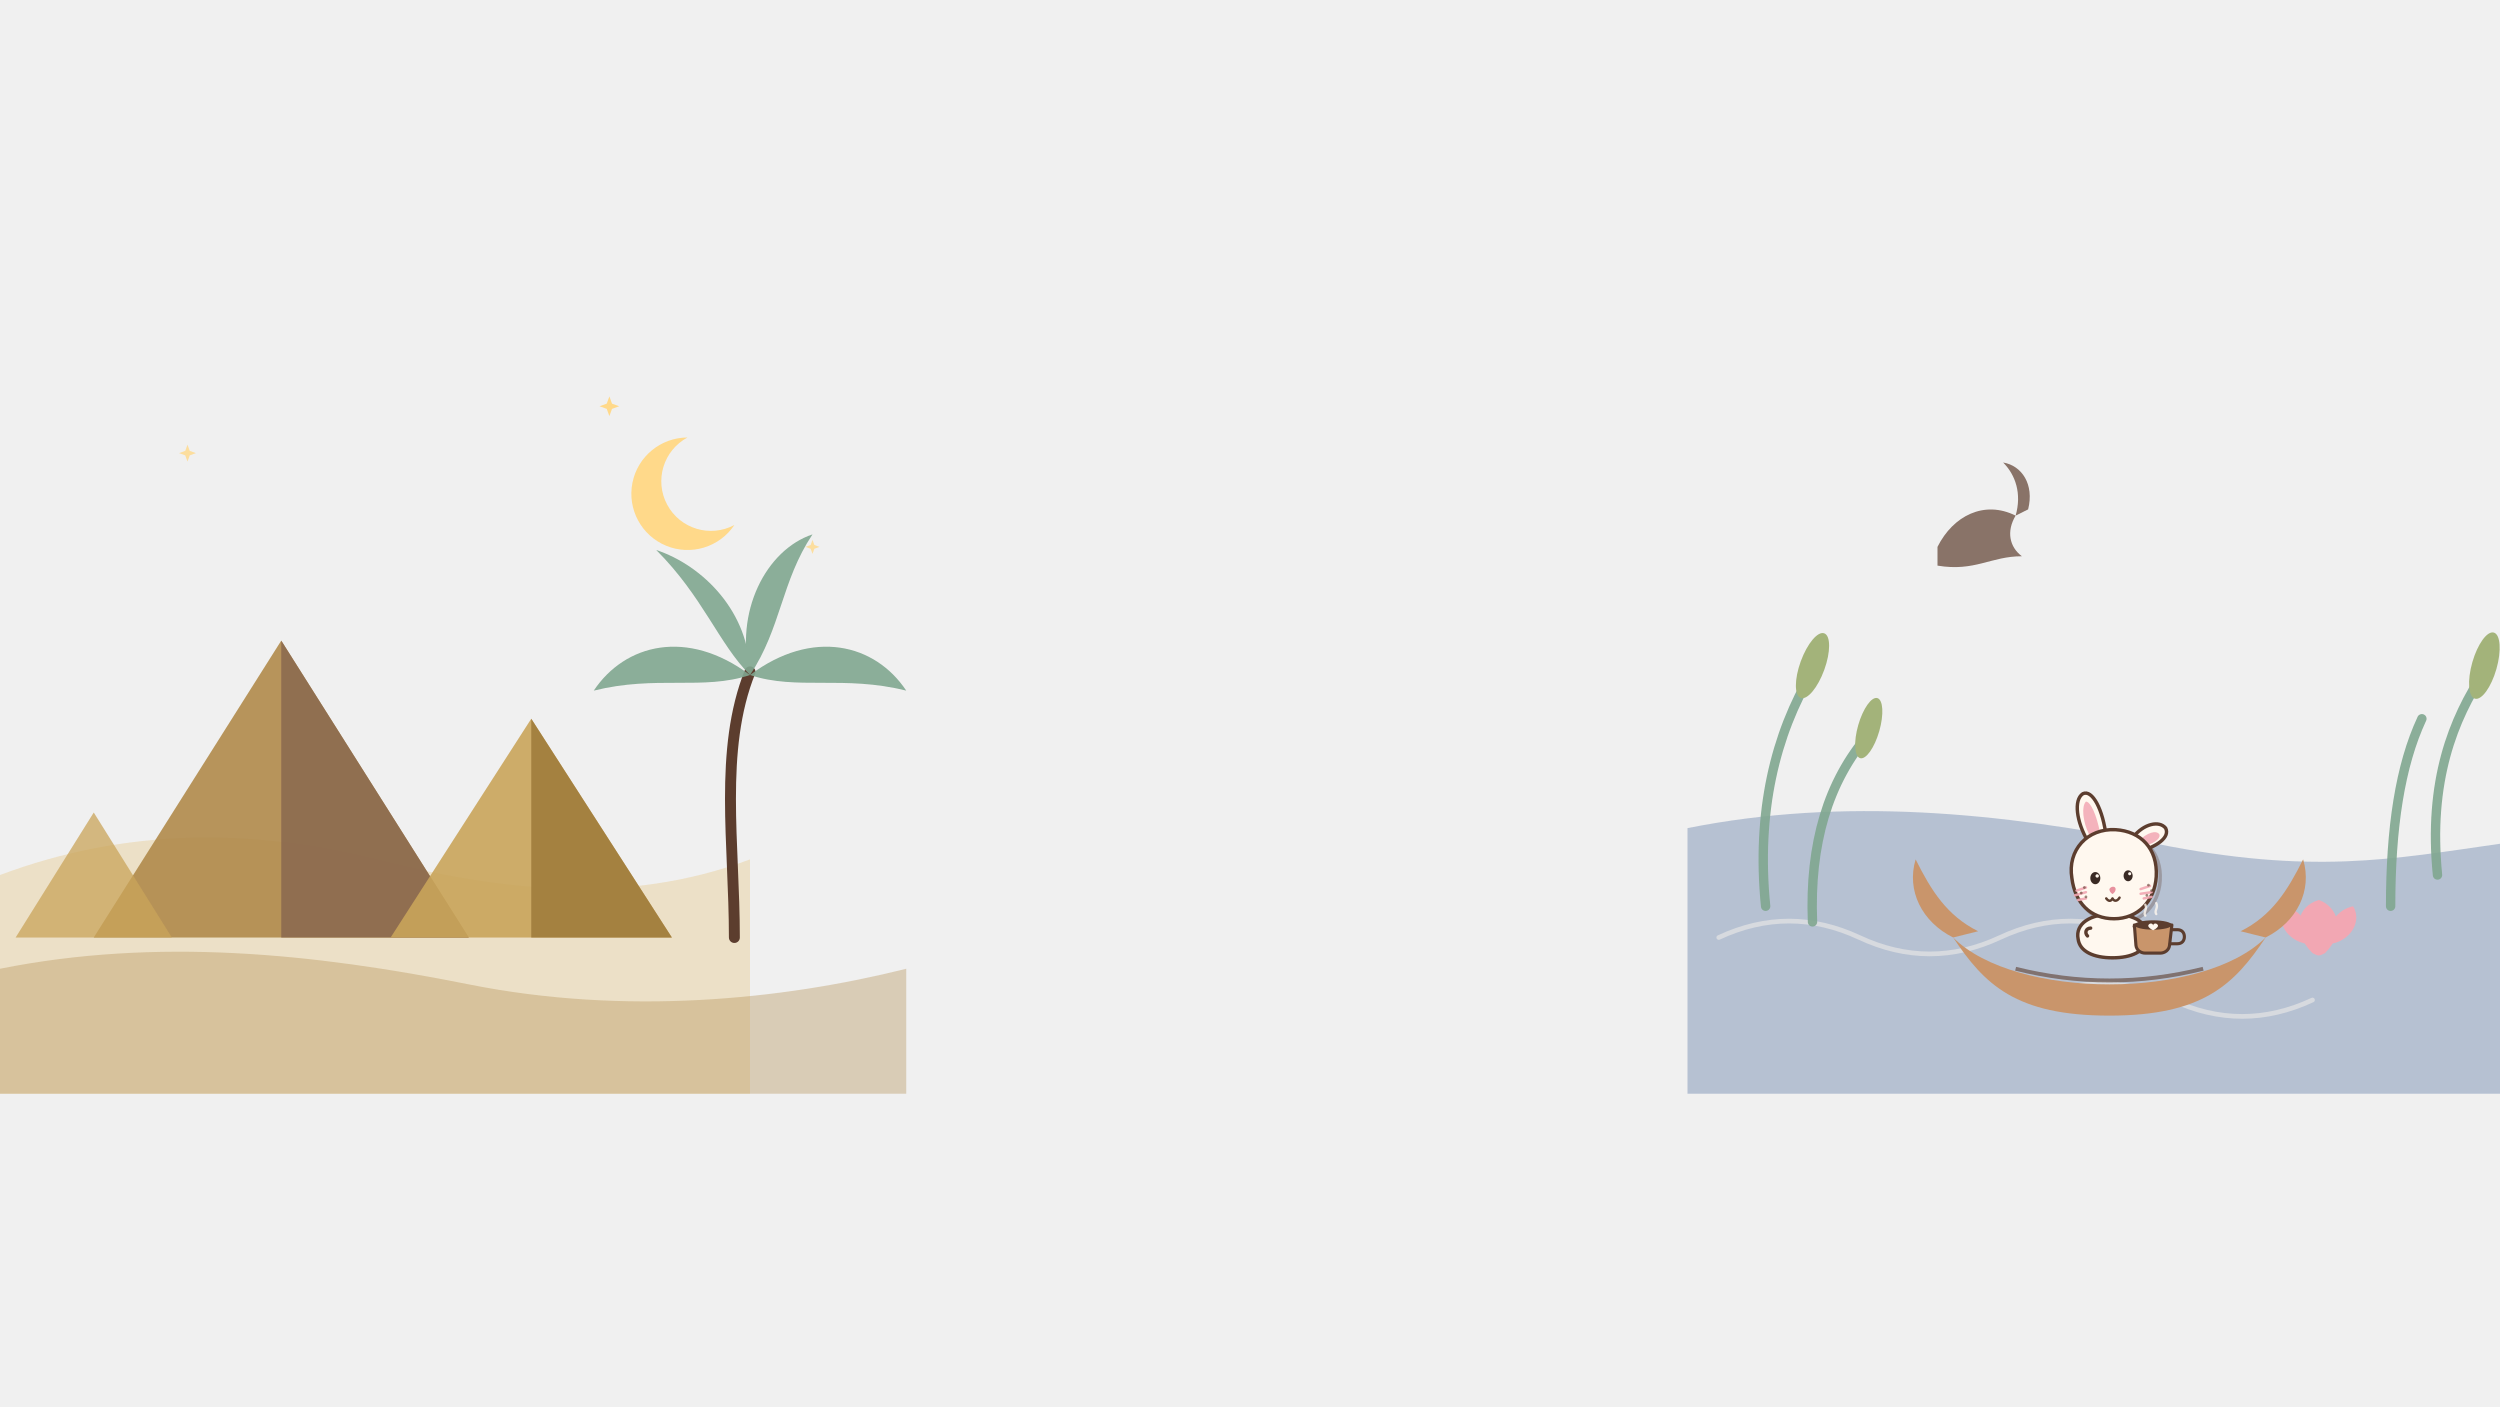
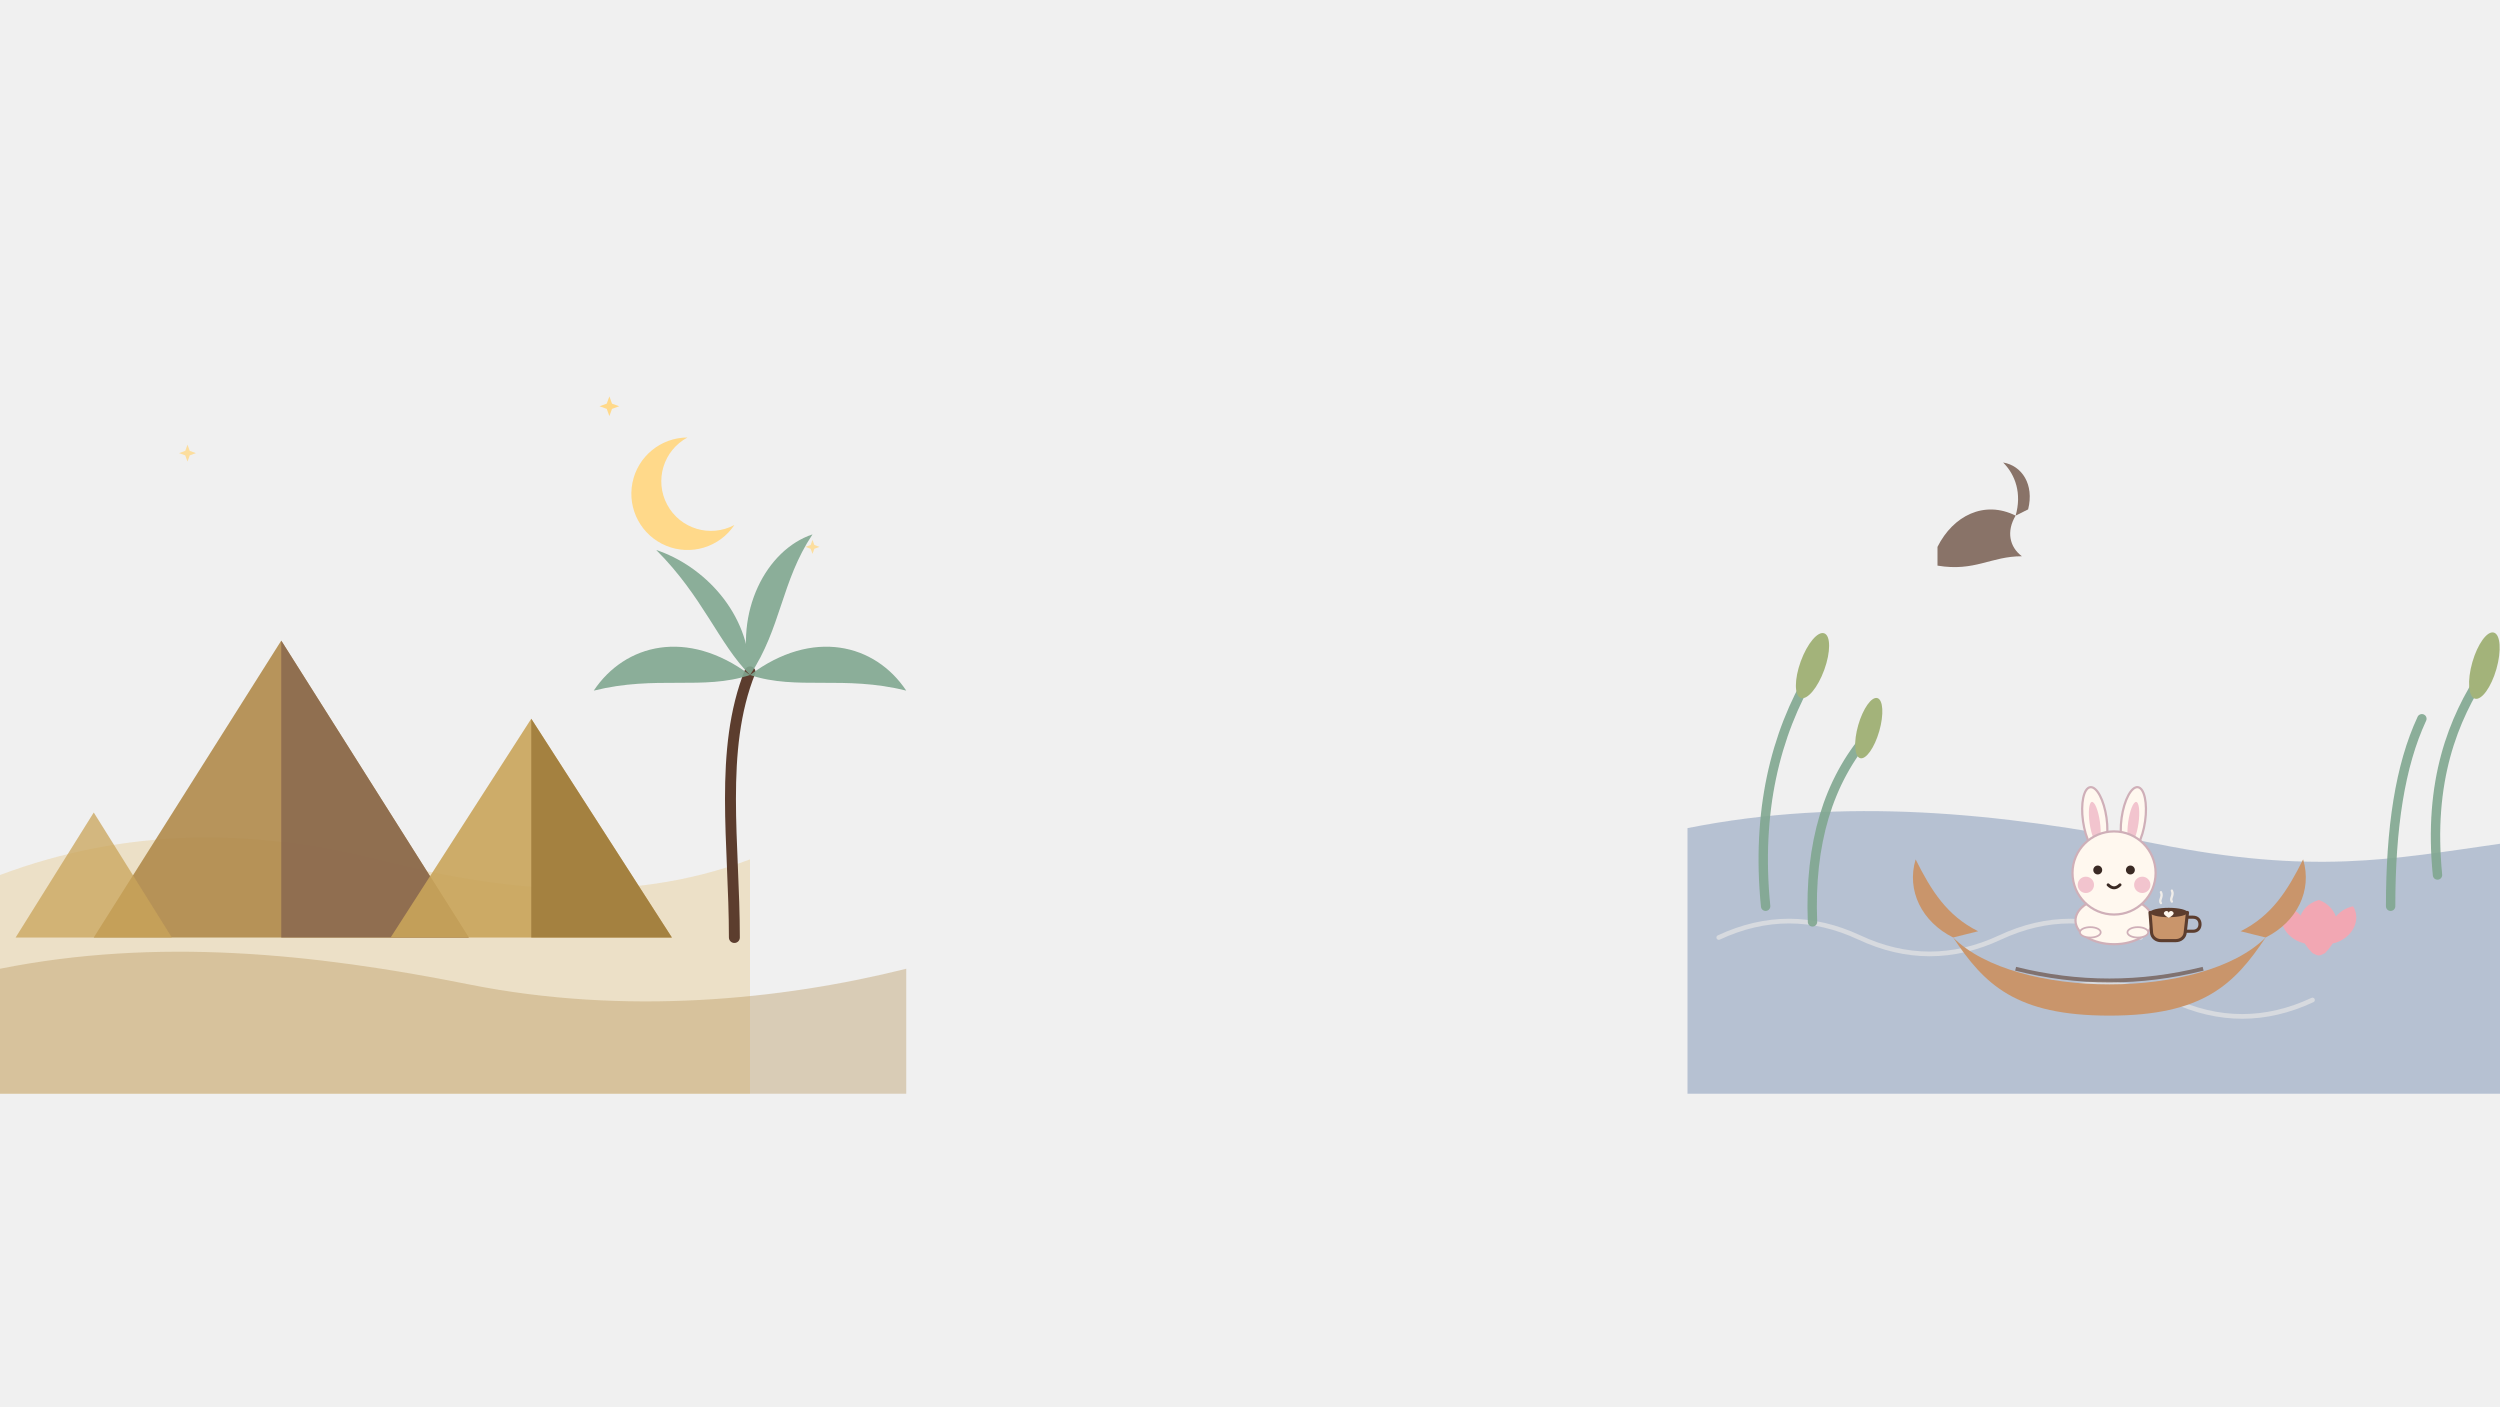
<svg xmlns="http://www.w3.org/2000/svg" xmlns:xlink="http://www.w3.org/1999/xlink" viewBox="0 -200 1600 900" role="img" aria-label="고대 디오라마 — 피라미드와 야자수, 나일강 갈대밭에서 파피루스 배를 탄 시로">
  <defs>
-     <g id="shiro" stroke="#5C3D2E" stroke-width="2.2" stroke-linecap="round" stroke-linejoin="round">
-       <path d="M35 63c-3-18 10-32 28-31 16 1 27 12 26 30-1 16-12 27-27 27S37 79 35 63z" fill="none" opacity=".3" transform="translate(1.5 1.5)" />
-       <path d="M44 38c-7-12-9-26-3-30 6-3 13 10 15 28" fill="#FFF8EF" />
-       <path d="M45 34c-4-8-5-18-2-21 3 0 7 9 9 20" fill="#F2A7B3" stroke="none" opacity=".85" />
-       <path d="M73 36c7-9 17-11 21-6 3 6-6 12-17 15" fill="#FFF8EF" />
-       <path d="M77 38c5-5 11-7 13-4 1 3-4 6-11 8" fill="#F2A7B3" stroke="none" opacity=".85" />
-       <path d="M38 101c-2-10 8-16 22-16s24 6 22 16c-1 8-10 12-22 12s-21-4-22-12z" fill="#FFF8EF" />
-       <path d="M34 62c-3-18 10-32 28-31 16 1 27 12 26 30-1 16-12 27-27 27S36 78 34 62z" fill="#FFF8EF" />
-       <g stroke="#F2A7B3" stroke-width="1.6" opacity=".9">
-         <path d="M37 70l6-2M36 73l7-2M38 76l5-1M78 69l6-2M78 72l7-1M80 75l5-1" />
-       </g>
-       <g stroke="none" fill="#3A2A24">
-         <ellipse cx="49" cy="62" rx="3.2" ry="3.9" />
-         <ellipse cx="70" cy="60.5" rx="2.9" ry="3.5" />
-       </g>
-       <g stroke="none" fill="#FFF8EF">
-         <circle cx="50.2" cy="60.6" r="1.1" />
-         <circle cx="71" cy="59.2" r="1" />
-       </g>
-       <g stroke="none" fill="#5C3D2E" opacity=".6">
-         <circle cx="42" cy="68" r=".9" />
-         <circle cx="40" cy="71.5" r=".9" />
-         <circle cx="43" cy="74" r=".9" />
-         <circle cx="83" cy="66.5" r=".9" />
-         <circle cx="85" cy="70" r=".9" />
-         <circle cx="82" cy="73" r=".9" />
-       </g>
-       <path d="M58 69c1-2 4-2 4 0 0 2-2 3.2-2 3.2S58 71 58 69z" fill="#E8919E" stroke="none" />
-       <path d="M56 75c1.5 2 3 2 4 0 1 2 3 2 4.5-.5" fill="none" stroke-width="1.6" />
-       <path d="M44 99c-2-2-1-5 2-5M76 98c2-2 1-5-2-5" fill="none" />
+     <g id="shiro">
+       <ellipse cx="60" cy="98" rx="26" ry="16" fill="#FFF8EF" stroke="#CFAFB8" stroke-width="1.5" />
+       <ellipse cx="47" cy="30" rx="8" ry="22" transform="rotate(-8 47 30)" fill="#FFF8EF" stroke="#CFAFB8" stroke-width="1.5" />
+       <ellipse cx="47" cy="32" rx="3.5" ry="14" transform="rotate(-8 47 32)" fill="#F2C4CE" />
+       <ellipse cx="73" cy="30" rx="8" ry="22" transform="rotate(8 73 30)" fill="#FFF8EF" stroke="#CFAFB8" stroke-width="1.5" />
+       <ellipse cx="73" cy="32" rx="3.5" ry="14" transform="rotate(8 73 32)" fill="#F2C4CE" />
+       <circle cx="60" cy="66" r="28" fill="#FFF8EF" stroke="#CFAFB8" stroke-width="1.5" />
+       <circle cx="49" cy="64" r="3" fill="#3A2A24" />
+       <circle cx="71" cy="64" r="3" fill="#3A2A24" />
+       <circle cx="41" cy="74" r="5.5" fill="#F2C4CE" />
+       <circle cx="79" cy="74" r="5.5" fill="#F2C4CE" />
+       <path d="M56 74q4 4 8 0" fill="none" stroke="#3A2A24" stroke-width="2" stroke-linecap="round" />
+       <ellipse cx="44" cy="106" rx="7" ry="3.5" fill="#FFF8EF" stroke="#CFAFB8" stroke-width="1.2" />
+       <ellipse cx="76" cy="106" rx="7" ry="3.5" fill="#FFF8EF" stroke="#CFAFB8" stroke-width="1.2" />
+     </g>
+     <g id="shiro-sit">
+       <ellipse cx="3" cy="0" rx="13" ry="2.4" fill="#5C3D2E" opacity=".25" />
+       <ellipse cx="0" cy="-10" rx="12" ry="10" fill="#FFF8EF" stroke="#CFAFB8" stroke-width=".8" />
+       <circle cx="-11" cy="-9" r="4" fill="#FFFFFF" />
+       <ellipse cx="6" cy="-33" rx="2.8" ry="8.5" transform="rotate(-12 6 -33)" fill="#FFF8EF" stroke="#CFAFB8" stroke-width=".8" />
+       <ellipse cx="11.5" cy="-32" rx="2.8" ry="8.5" transform="rotate(12 11.5 -32)" fill="#FFF8EF" stroke="#CFAFB8" stroke-width=".8" />
+       <ellipse cx="11.5" cy="-32" rx="1.2" ry="5.5" transform="rotate(12 11.5 -32)" fill="#F2C4CE" />
+       <circle cx="9" cy="-20" r="7.5" fill="#FFF8EF" stroke="#CFAFB8" stroke-width=".8" />
+       <circle cx="12.5" cy="-21" r="1.1" fill="#3A2A24" />
+       <circle cx="13.5" cy="-17" r="1.7" fill="#F2C4CE" />
+       <ellipse cx="6" cy="-1.5" rx="5" ry="2" fill="#FFF8EF" stroke="#CFAFB8" stroke-width=".8" />
+     </g>
+     <g id="shiro-hop">
+       <ellipse cx="-13" cy="4" rx="7.5" ry="2.6" transform="rotate(25 -13 4)" fill="#FFF8EF" stroke="#CFAFB8" stroke-width=".8" />
+       <ellipse cx="0" cy="0" rx="14" ry="8.5" transform="rotate(-18)" fill="#FFF8EF" stroke="#CFAFB8" stroke-width=".8" />
+       <circle cx="-13" cy="1" r="4" fill="#FFFFFF" />
+       <ellipse cx="12" cy="6" rx="4.5" ry="2" transform="rotate(-30 12 6)" fill="#FFF8EF" stroke="#CFAFB8" stroke-width=".8" />
+       <ellipse cx="3" cy="-17" rx="2.8" ry="8.5" transform="rotate(-62 3 -17)" fill="#FFF8EF" stroke="#CFAFB8" stroke-width=".8" />
+       <ellipse cx="6" cy="-13" rx="2.8" ry="8" transform="rotate(-72 6 -13)" fill="#FFF8EF" stroke="#CFAFB8" stroke-width=".8" />
+       <ellipse cx="6" cy="-13" rx="1.2" ry="5" transform="rotate(-72 6 -13)" fill="#F2C4CE" />
+       <circle cx="13" cy="-9" r="7.5" fill="#FFF8EF" stroke="#CFAFB8" stroke-width=".8" />
+       <circle cx="16.5" cy="-10" r="1.1" fill="#3A2A24" />
+       <circle cx="17.5" cy="-6" r="1.7" fill="#F2C4CE" />
    </g>
    <g id="mug" stroke="#5C3D2E" stroke-width="2" stroke-linejoin="round" stroke-linecap="round">
      <path d="M0 0h24l-1.5 13c-.3 3-3 5-6 5H7c-3 0-5.7-2-6-5z" fill="#C9956B" />
      <path d="M24 3h3.5c3 0 4.5 2 4.5 4.5S30.5 12 27.5 12H23" fill="none" />
      <ellipse cx="12" cy="0" rx="12" ry="3" fill="#5C3D2E" stroke="none" />
      <path d="M9 0c1-1.6 3-1 3 .4 0-1.4 2-2 3-.4.6 1-1 2.4-3 3.4-2-1-3.6-2.4-3-3.4z" fill="#FFF8EF" stroke="none" />
      <path d="M7-6c-1.5-2 1.5-4 0-7M14-7c-1.5-2 1.5-4 0-7" fill="none" stroke="#FFF8EF" stroke-width="1.5" opacity=".8" />
    </g>
  </defs>
  <path d="M0 360c80-30 160-30 240-10s160 30 240 0v150H0z" fill="#E6C27A" opacity=".35" />
  <path d="M0 420c100-20 200-10 300 10 100 20 200 10 280-10v80H0z" fill="#B08A4A" opacity=".35" />
  <path d="M60 400l120-190 120 190z" fill="#B08A4A" opacity=".9" />
  <path d="M180 210l120 190h-120z" fill="#8C6A4F" opacity=".9" />
  <path d="M250 400l90-140 90 140z" fill="#C9A45A" opacity=".9" />
  <path d="M340 260l90 140h-90z" fill="#A07C3C" opacity=".9" />
  <path d="M10 400l50-80 50 80z" fill="#C9A45A" opacity=".75" />
  <path d="M440 80a36 36 0 1 0 30 56 28 28 0 0 1-30-56z" fill="#FFD98A" />
  <g transform="translate(390 60) scale(0.7)" opacity="1">
    <path d="M0-9l2.4 6.6L9 0l-6.6 2.4L0 9l-2.4-6.6L-9 0l6.6-2.4z" fill="#FFD98A" />
  </g>
  <g transform="translate(520 150) scale(0.5)" opacity="0.8">
    <path d="M0-9l2.4 6.6L9 0l-6.6 2.4L0 9l-2.4-6.6L-9 0l6.6-2.4z" fill="#FFD98A" />
  </g>
  <g transform="translate(120 90) scale(0.6)" opacity="0.8">
    <path d="M0-9l2.4 6.6L9 0l-6.6 2.4L0 9l-2.4-6.6L-9 0l6.6-2.4z" fill="#FFD98A" />
  </g>
  <g stroke="#5C3D2E" stroke-width="7" stroke-linecap="round" fill="none">
    <path d="M470 400c0-60-10-120 10-170" />
  </g>
  <g fill="#7FA68F" opacity=".9">
    <path d="M480 232c-40-30-80-20-100 10 40-10 70 0 100-10z" />
    <path d="M480 232c40-30 80-20 100 10-40-10-70 0-100-10z" />
    <path d="M480 232c-10-40 10-80 40-90-20 30-20 60-40 90z" />
    <path d="M480 232c0-40-30-70-60-80 30 30 40 60 60 80z" />
  </g>
  <path d="M1080 330c100-20 200-10 300 10s150 10 220 0v160H1080z" fill="#4A6A9C" opacity=".35" />
  <g fill="none" stroke="#FFF8EF" stroke-width="3" stroke-linecap="round" opacity=".45">
    <path d="M1100 400c30-14 60-14 90 0s60 14 90 0 60-14 90 0M1300 440c30-14 60-14 90 0s60 14 90 0" />
  </g>
  <g stroke="#7FA68F" stroke-width="6" stroke-linecap="round" fill="none" opacity=".9">
    <path d="M1130 380c-6-60 6-110 30-150M1160 390c-2-50 10-90 36-120M1560 360c-6-60 10-100 30-130M1530 380c0-50 6-90 20-120" />
  </g>
  <g fill="#A3B37A">
    <ellipse cx="1160" cy="226" rx="8" ry="22" transform="rotate(20 1160 226)" />
    <ellipse cx="1196" cy="266" rx="7" ry="20" transform="rotate(16 1196 266)" />
    <ellipse cx="1590" cy="226" rx="8" ry="22" transform="rotate(16 1590 226)" />
  </g>
  <g fill="#F2A7B3">
    <path d="M1480 410c-14-14-10-30 4-34 12 4 18 20 4 34-4 2-4 2-8 0z" />
    <path d="M1476 404c-12-2-20-14-14-24 10 2 18 12 14 24z" />
    <path d="M1492 404c12-2 20-14 14-24-10 2-18 12-14 24z" />
  </g>
  <path d="M1250 400c40 40 160 40 200 0-20 30-40 50-100 50s-80-20-100-50z" fill="#C9956B" />
  <path d="M1250 400c-20-10-30-30-24-50 10 20 20 36 40 46M1450 400c20-10 30-30 24-50-10 20-20 36-40 46" fill="#C9956B" />
  <g fill="none" stroke="#5C3D2E" stroke-width="2.5" opacity=".6">
    <path d="M1290 420c40 10 80 10 120 0" />
  </g>
-   <g transform="translate(1292 300) scale(1)">
+   <g transform="translate(1296 296) scale(.95)">
    <use xlink:href="#shiro" />
-     <g transform="translate(74 92)">
-       <use xlink:href="#mug" />
-     </g>
+   </g>
+   <g transform="translate(1376 384)">
+     <use xlink:href="#mug" />
  </g>
  <g fill="#5C3D2E" opacity=".7">
    <path d="M1240 150c10-20 30-30 50-20-6 10-4 20 4 26-20 0-30 10-54 6z" />
    <path d="M1290 130c4-14 0-26-8-34 12 2 20 14 16 30z" />
  </g>
</svg>
